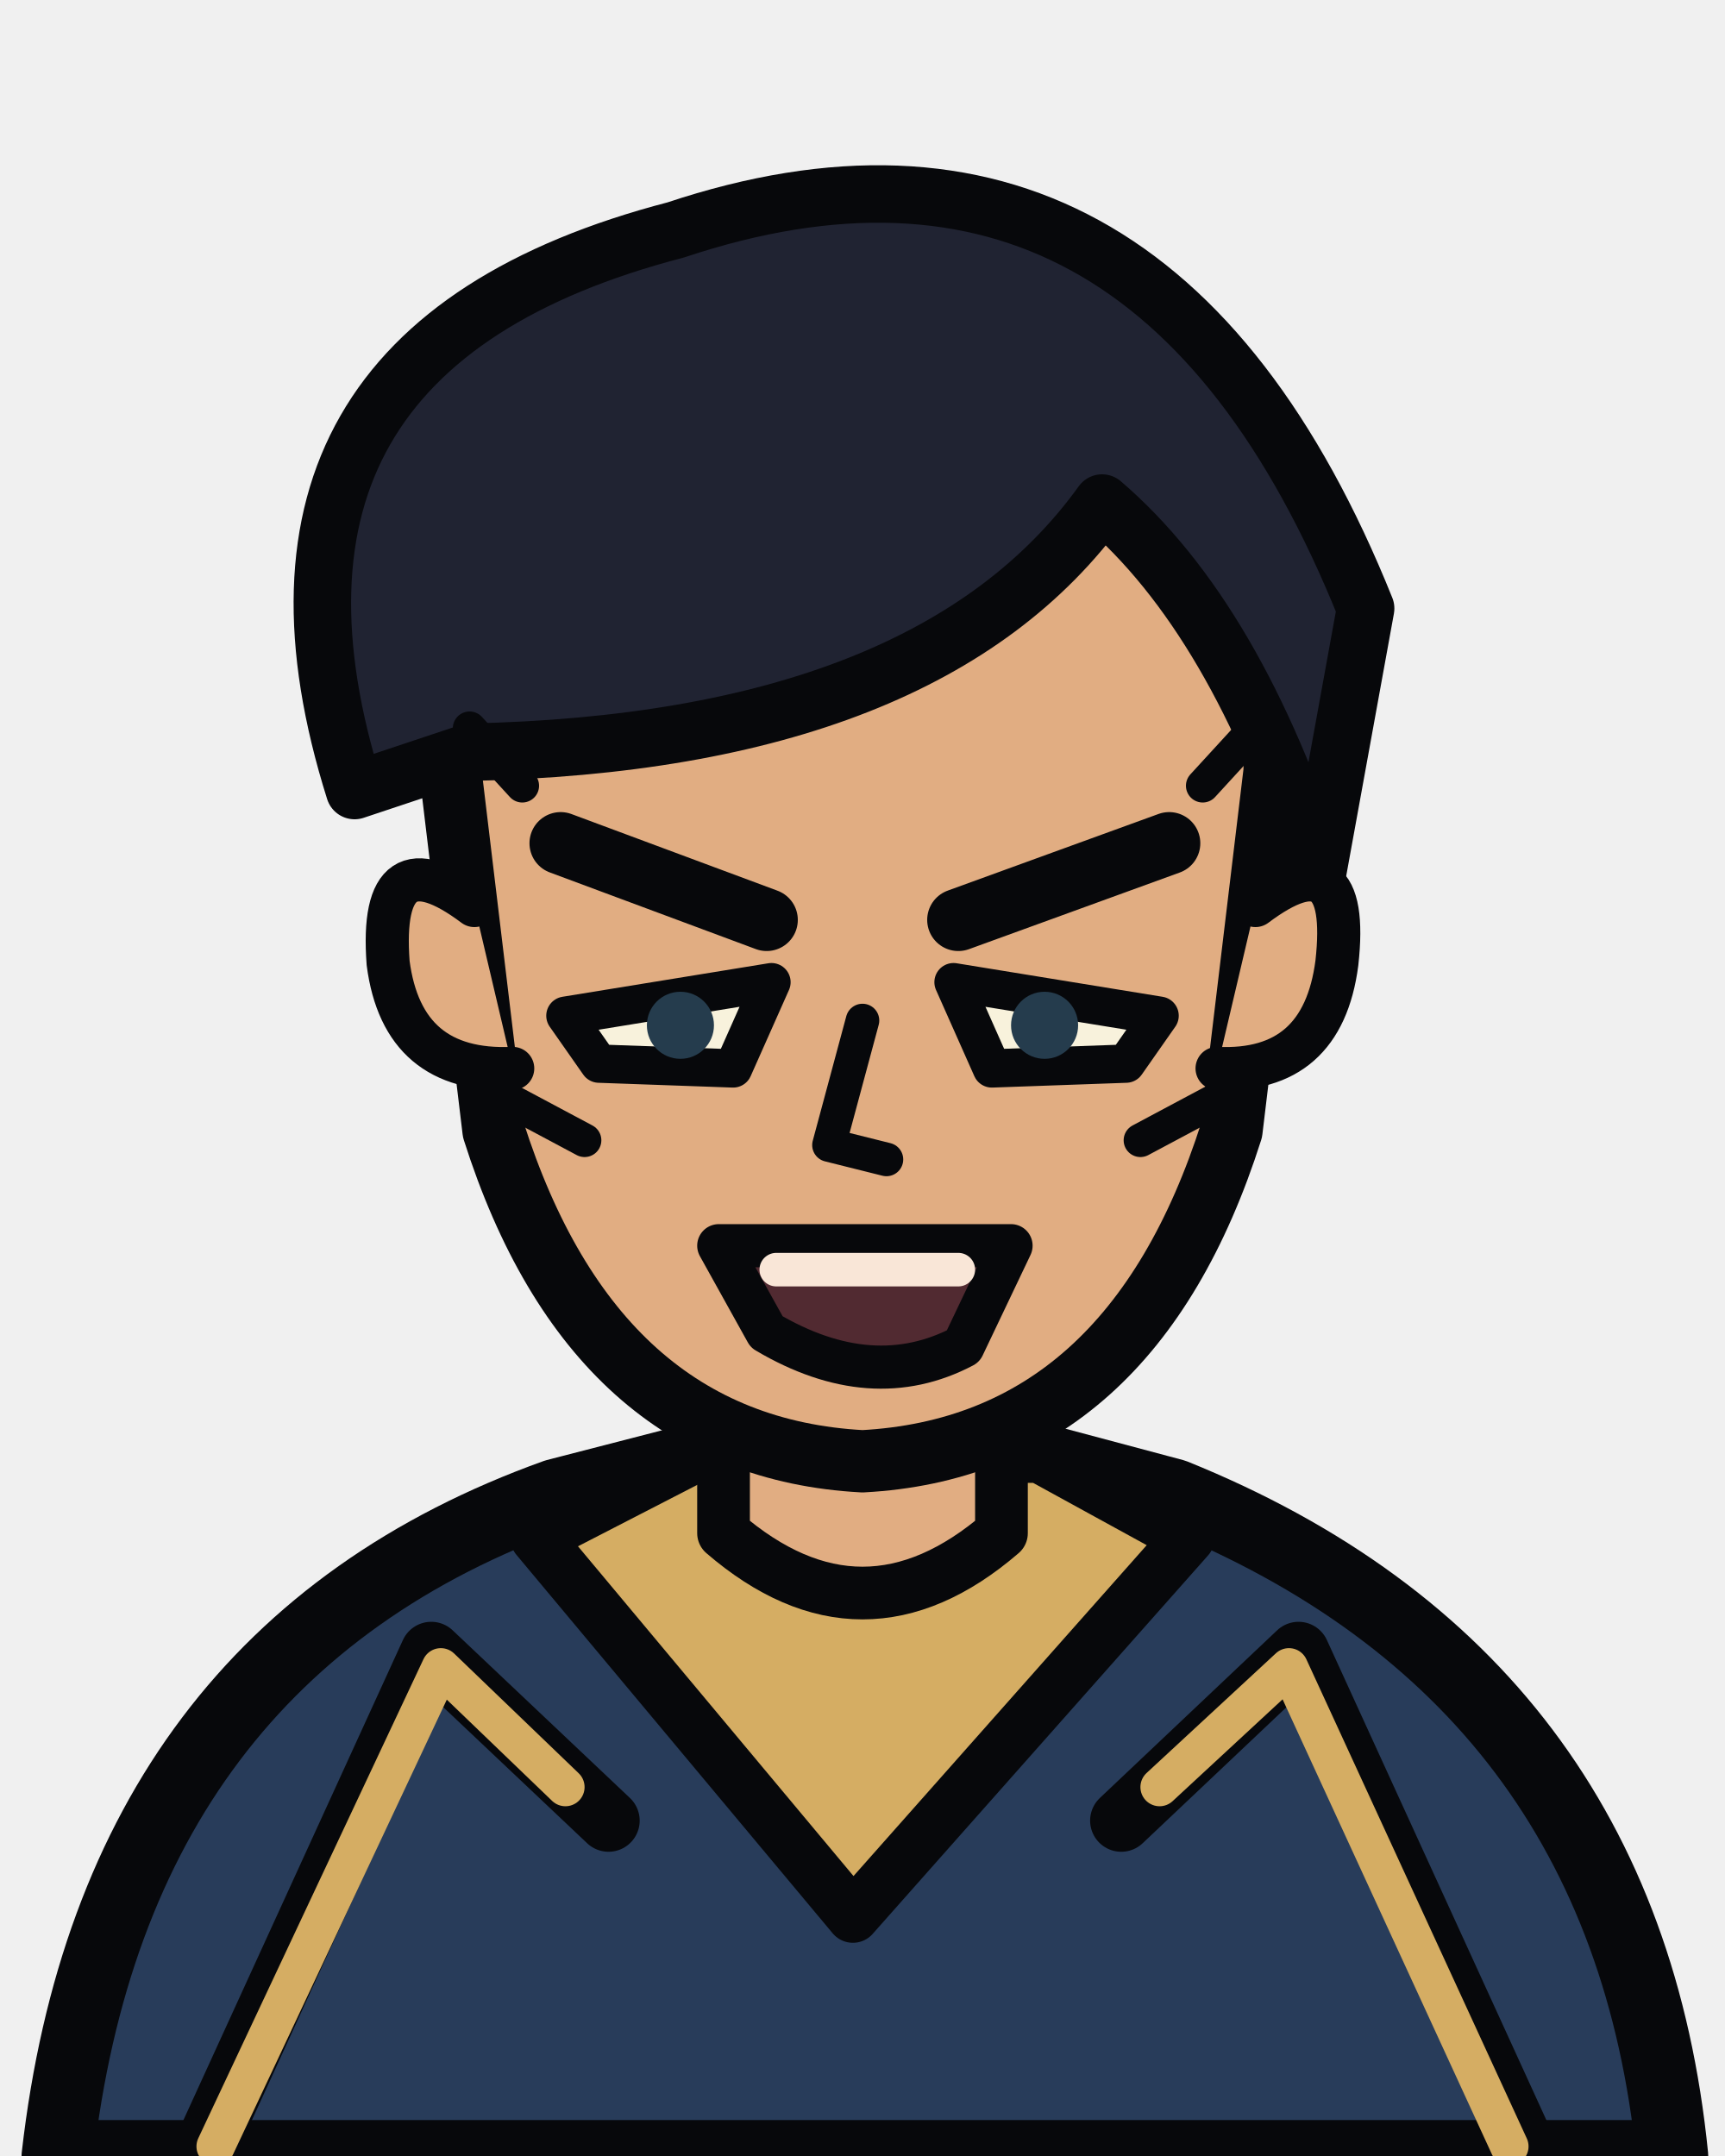
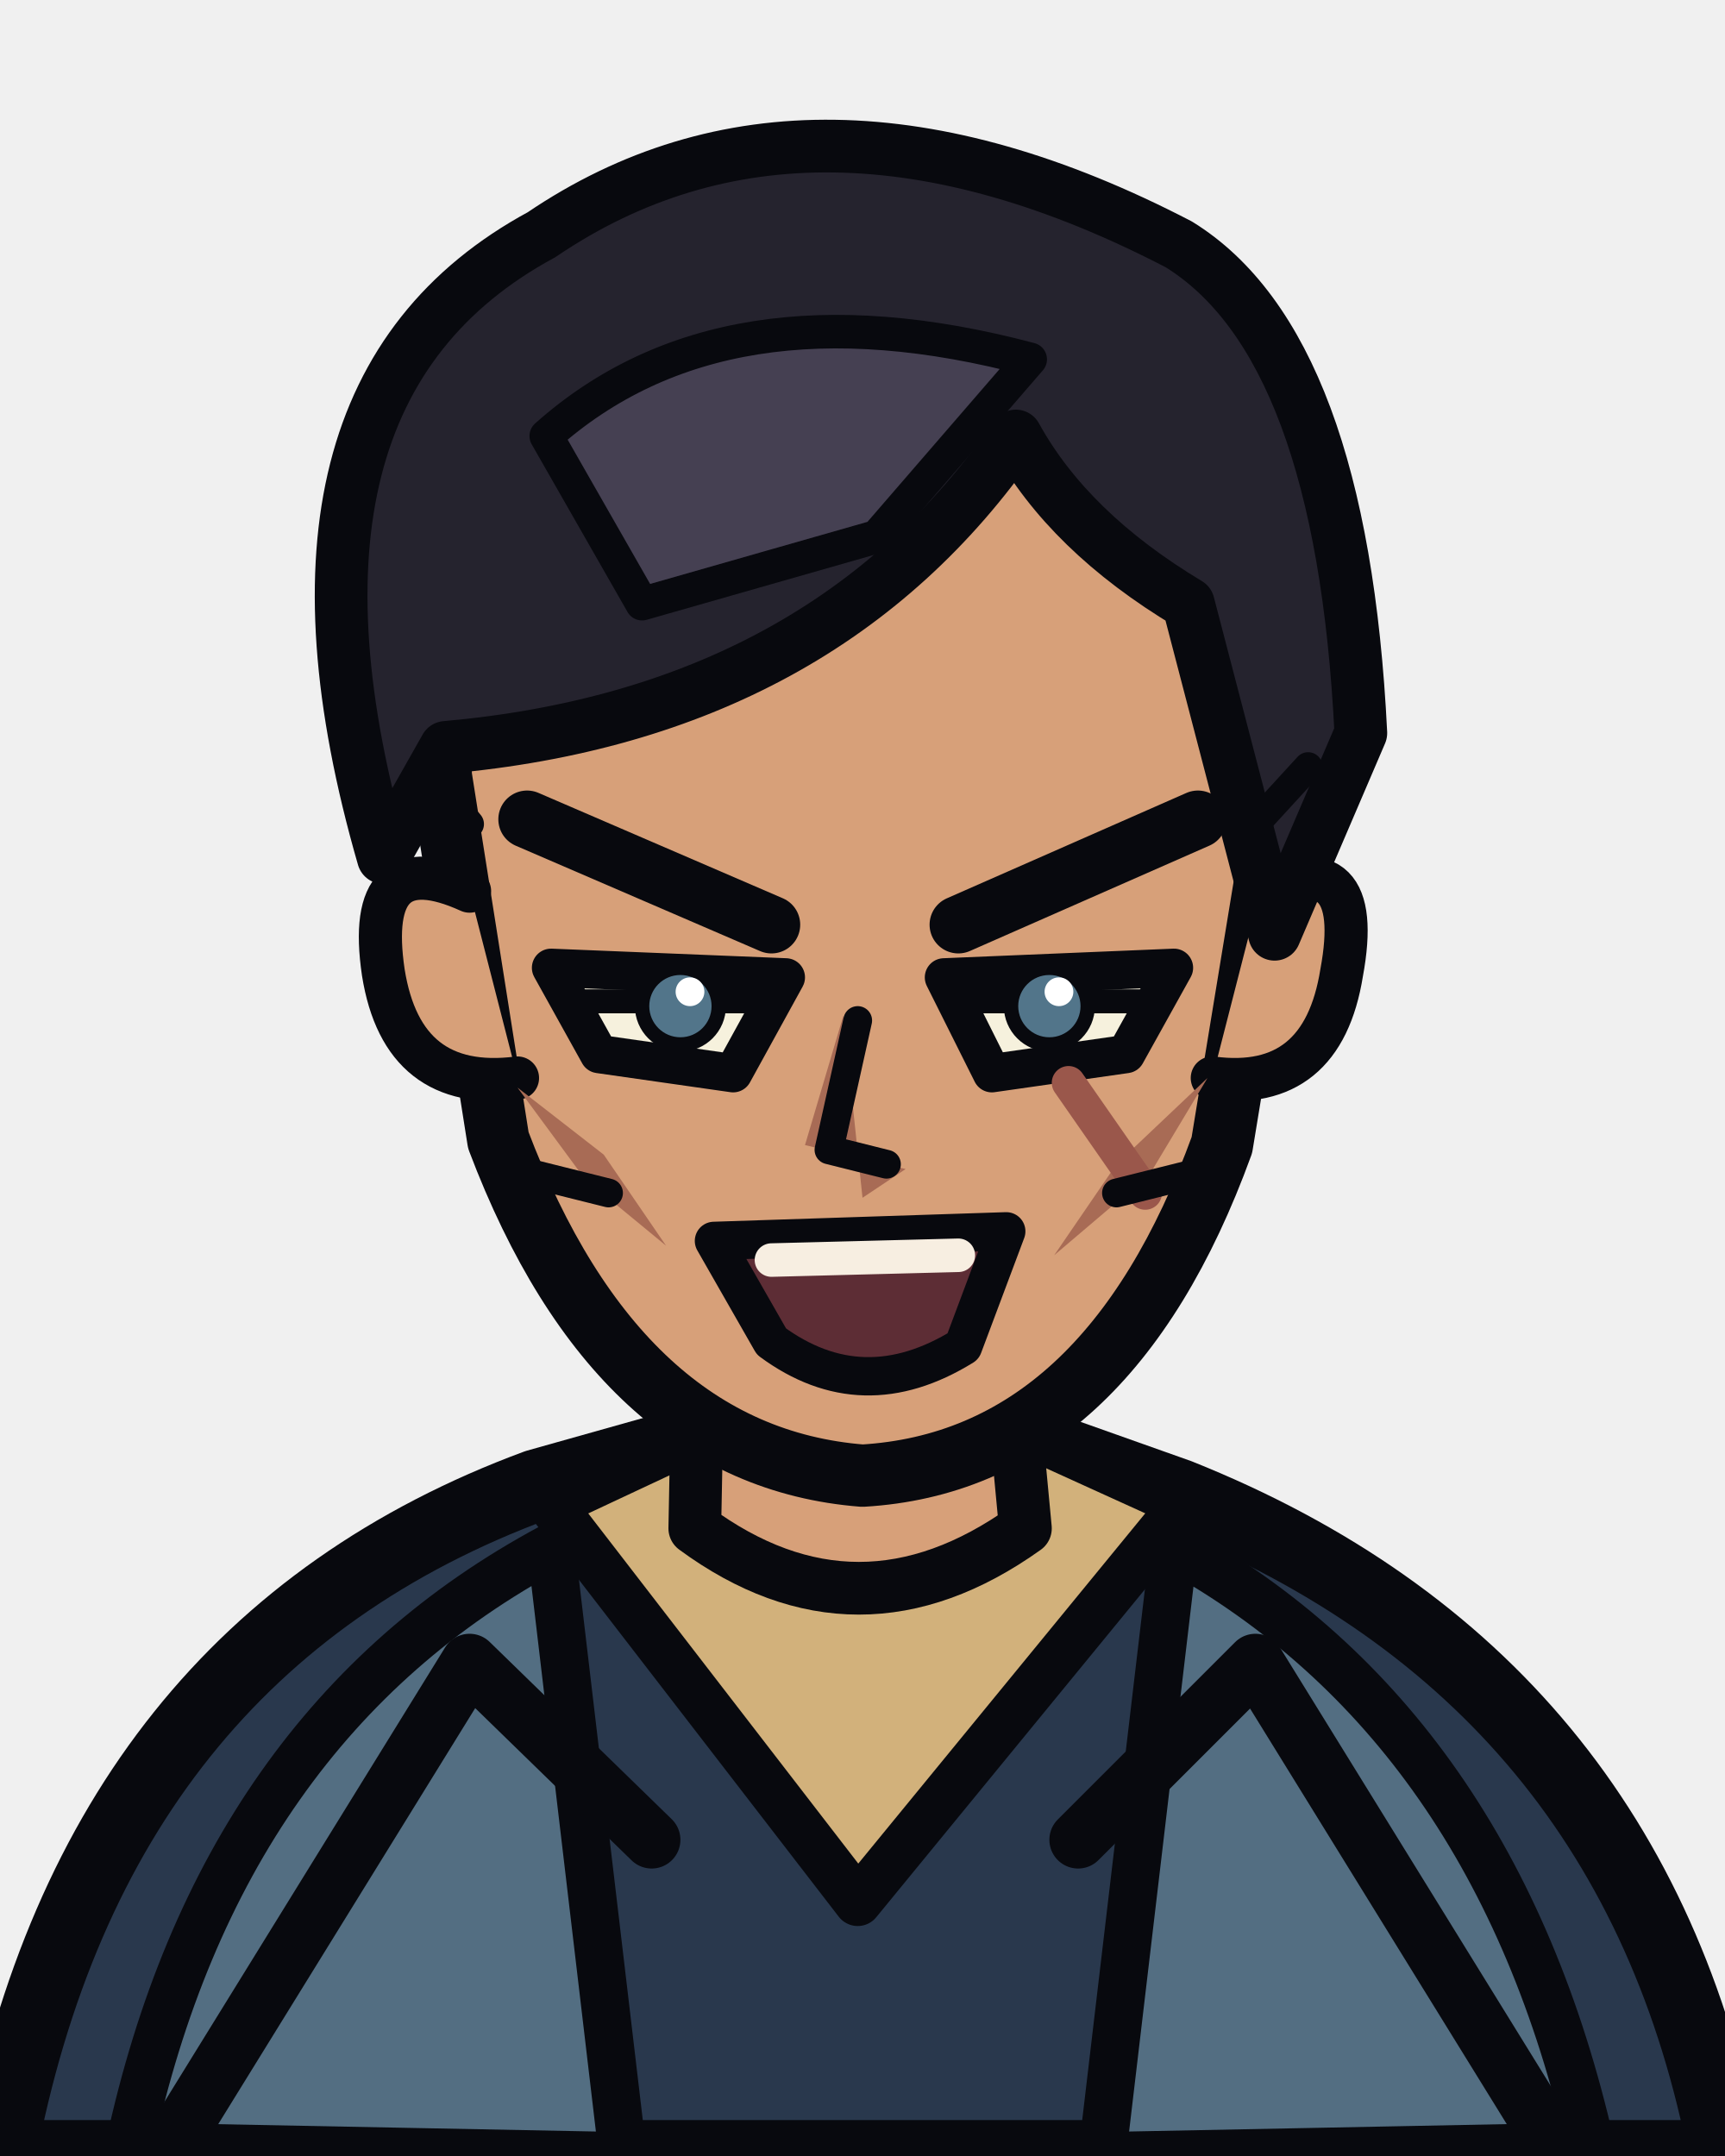
- <svg xmlns="http://www.w3.org/2000/svg" width="360" height="450" viewBox="0 0 360 450" role="img" aria-label="mara intense expression">
+ <svg xmlns="http://www.w3.org/2000/svg" viewBox="0 0 360 450" width="360" height="450" role="img" aria-label="mara intense dramatic portrait">
  <g stroke-linejoin="round" stroke-linecap="round">
-     <path d="M12 450Q24 345 116 312L147 304H215L245 312Q339 350 349 450Z" fill="#283c5a" stroke="#07080b" stroke-width="15" />
-     <path d="M112 321L178 400L248 321L217 304H145Z" fill="#d5ad63" stroke="#07080b" stroke-width="11" />
-     <path d="M151 271V320Q180 345 209 320V271Z" fill="#e1ad82" stroke="#07080b" stroke-width="11" />
-     <path d="M94 161Q92 85 180 82Q268 85 266 161L257 236Q236 302 180 305Q124 302 103 236Z" fill="#e1ad82" stroke="#07080b" stroke-width="13" />
-     <path d="M99 189Q79 174 81 201Q84 224 107 223M262 189Q282 174 279 201Q276 224 254 223" fill="#e1ad82" stroke="#07080b" stroke-width="9" />
-     <path d="M74 165Q45 73 141 48Q240 15 285 127L275 182Q258 129 230 105Q194 155 98 157Z" fill="#202332" stroke="#07080b" stroke-width="12" />
-     <path d="M117 176L160 192M200 192L244 176" stroke="#07080b" stroke-width="13" />
-     <path d="M118 212L161 205L153 223L125 222ZM199 205L242 212L235 222L207 223Z" fill="#f8f2dc" stroke="#07080b" stroke-width="8" />
-     <circle cx="142" cy="214" r="7" fill="#253c4d" />
-     <circle cx="218" cy="214" r="7" fill="#253c4d" />
-     <path d="M180 213L173 239L185 242" fill="none" stroke="#07080b" stroke-width="7" />
-     <path d="M150 260L211 260L201 281Q182 291 160 278Z" fill="#512a31" stroke="#07080b" stroke-width="9" />
-     <path d="M162 265H200" stroke="#f9e6d7" stroke-width="7" />
-     <path d="M107 230L122 238M238 238L253 230M109 164L98 152M251 164L262 152" stroke="#07080b" stroke-width="7" />
-     <path d="M42 450L90 345L127 380M319 450L271 345L234 380" fill="none" stroke="#07080b" stroke-width="13" />
-     <path d="M45 448L92 348L118 373M315 448L269 348L242 373" fill="none" stroke="#d5ad63" stroke-width="8" />
+     <path d="M0 450Q20 344 112 310L144 301H215L246 312Q341 350 360 450Z" fill="#29384d" stroke="#08090e" stroke-width="15" />
+     <path d="M27 448Q46 360 115 323L130 450Z" fill="#536e82" stroke="#08090e" stroke-width="10" />
+     <path d="M332 448Q312 360 245 323L230 450Z" fill="#536e82" stroke="#08090e" stroke-width="10" />
+     <path d="M115 314L179 397L247 314L214 299H147Z" fill="#d2b17b" stroke="#08090e" stroke-width="10" />
+     <path d="M146 267L145 319Q179 344 214 319L209 266Z" fill="#d7a079" stroke="#08090e" stroke-width="11" />
+     <path d="M92 162Q89 83 179 77Q273 82 267 166L255 239Q231 305 180 308Q129 304 104 238Z" fill="#d7a079" stroke="#08090e" stroke-width="13" />
+     <path d="M98 186Q76 176 80 203Q84 228 108 225M263 186Q285 176 280 203Q276 228 253 225" fill="#d7a079" stroke="#08090e" stroke-width="9" />
+     <path d="M108 227L126 241L139 260L122 246Z" fill="#a86b55" />
+     <path d="M252 225L233 243L220 262L240 245Z" fill="#a86b55" />
+     <path d="M176 212L168 239L189 244L180 250Z" fill="#a86b55" />
+     <path d="M80 179Q52 82 113 49Q169 11 246 51Q280 72 284 153L266 195L248 126Q223 111 212 91Q172 149 93 156Z" fill="#25232e" stroke="#08090e" stroke-width="11" />
+     <path d="M114 91Q151 58 215 75L183 112L134 126Z" fill="#454052" stroke="#08090e" stroke-width="7" />
+     <path d="M110 171L161 193M200 193L250 171" fill="none" stroke="#08090e" stroke-width="12" />
+     <path d="M115 202L164 204L153 224L125 220ZM197 204L245 202L235 220L207 224Z" fill="#f6f1dd" stroke="#08090e" stroke-width="8" />
+     <path d="M121 209L160 209M201 209L241 209" stroke="#08090e" stroke-width="5" />
+     <ellipse cx="142" cy="210" rx="8" ry="8" fill="#52758a" stroke="#08090e" stroke-width="3" />
+     <ellipse cx="219" cy="210" rx="8" ry="8" fill="#52758a" stroke="#08090e" stroke-width="3" />
+     <circle cx="144" cy="207" r="3" fill="#fff" />
+     <circle cx="221" cy="207" r="3" fill="#fff" />
+     <path d="M179 213L173 240L185 243" stroke="#08090e" stroke-width="6" fill="none" />
+     <path d="M149 259L210 257L201 281Q180 294 161 280Z" fill="#5d2d35" stroke="#08090e" stroke-width="8" />
+     <path d="M161 263L200 262" stroke="#f7eee1" stroke-width="7" />
+     <path d="M223 226L239 249" stroke="#9a574b" stroke-width="7" />
+     <path d="M107 244L127 249M233 249L253 244M98 172L88 160M262 172L273 160" stroke="#08090e" stroke-width="6" />
+     <path d="M35 449L98 347L136 384M325 449L262 347L225 384" fill="none" stroke="#08090e" stroke-width="12" />
  </g>
</svg>
